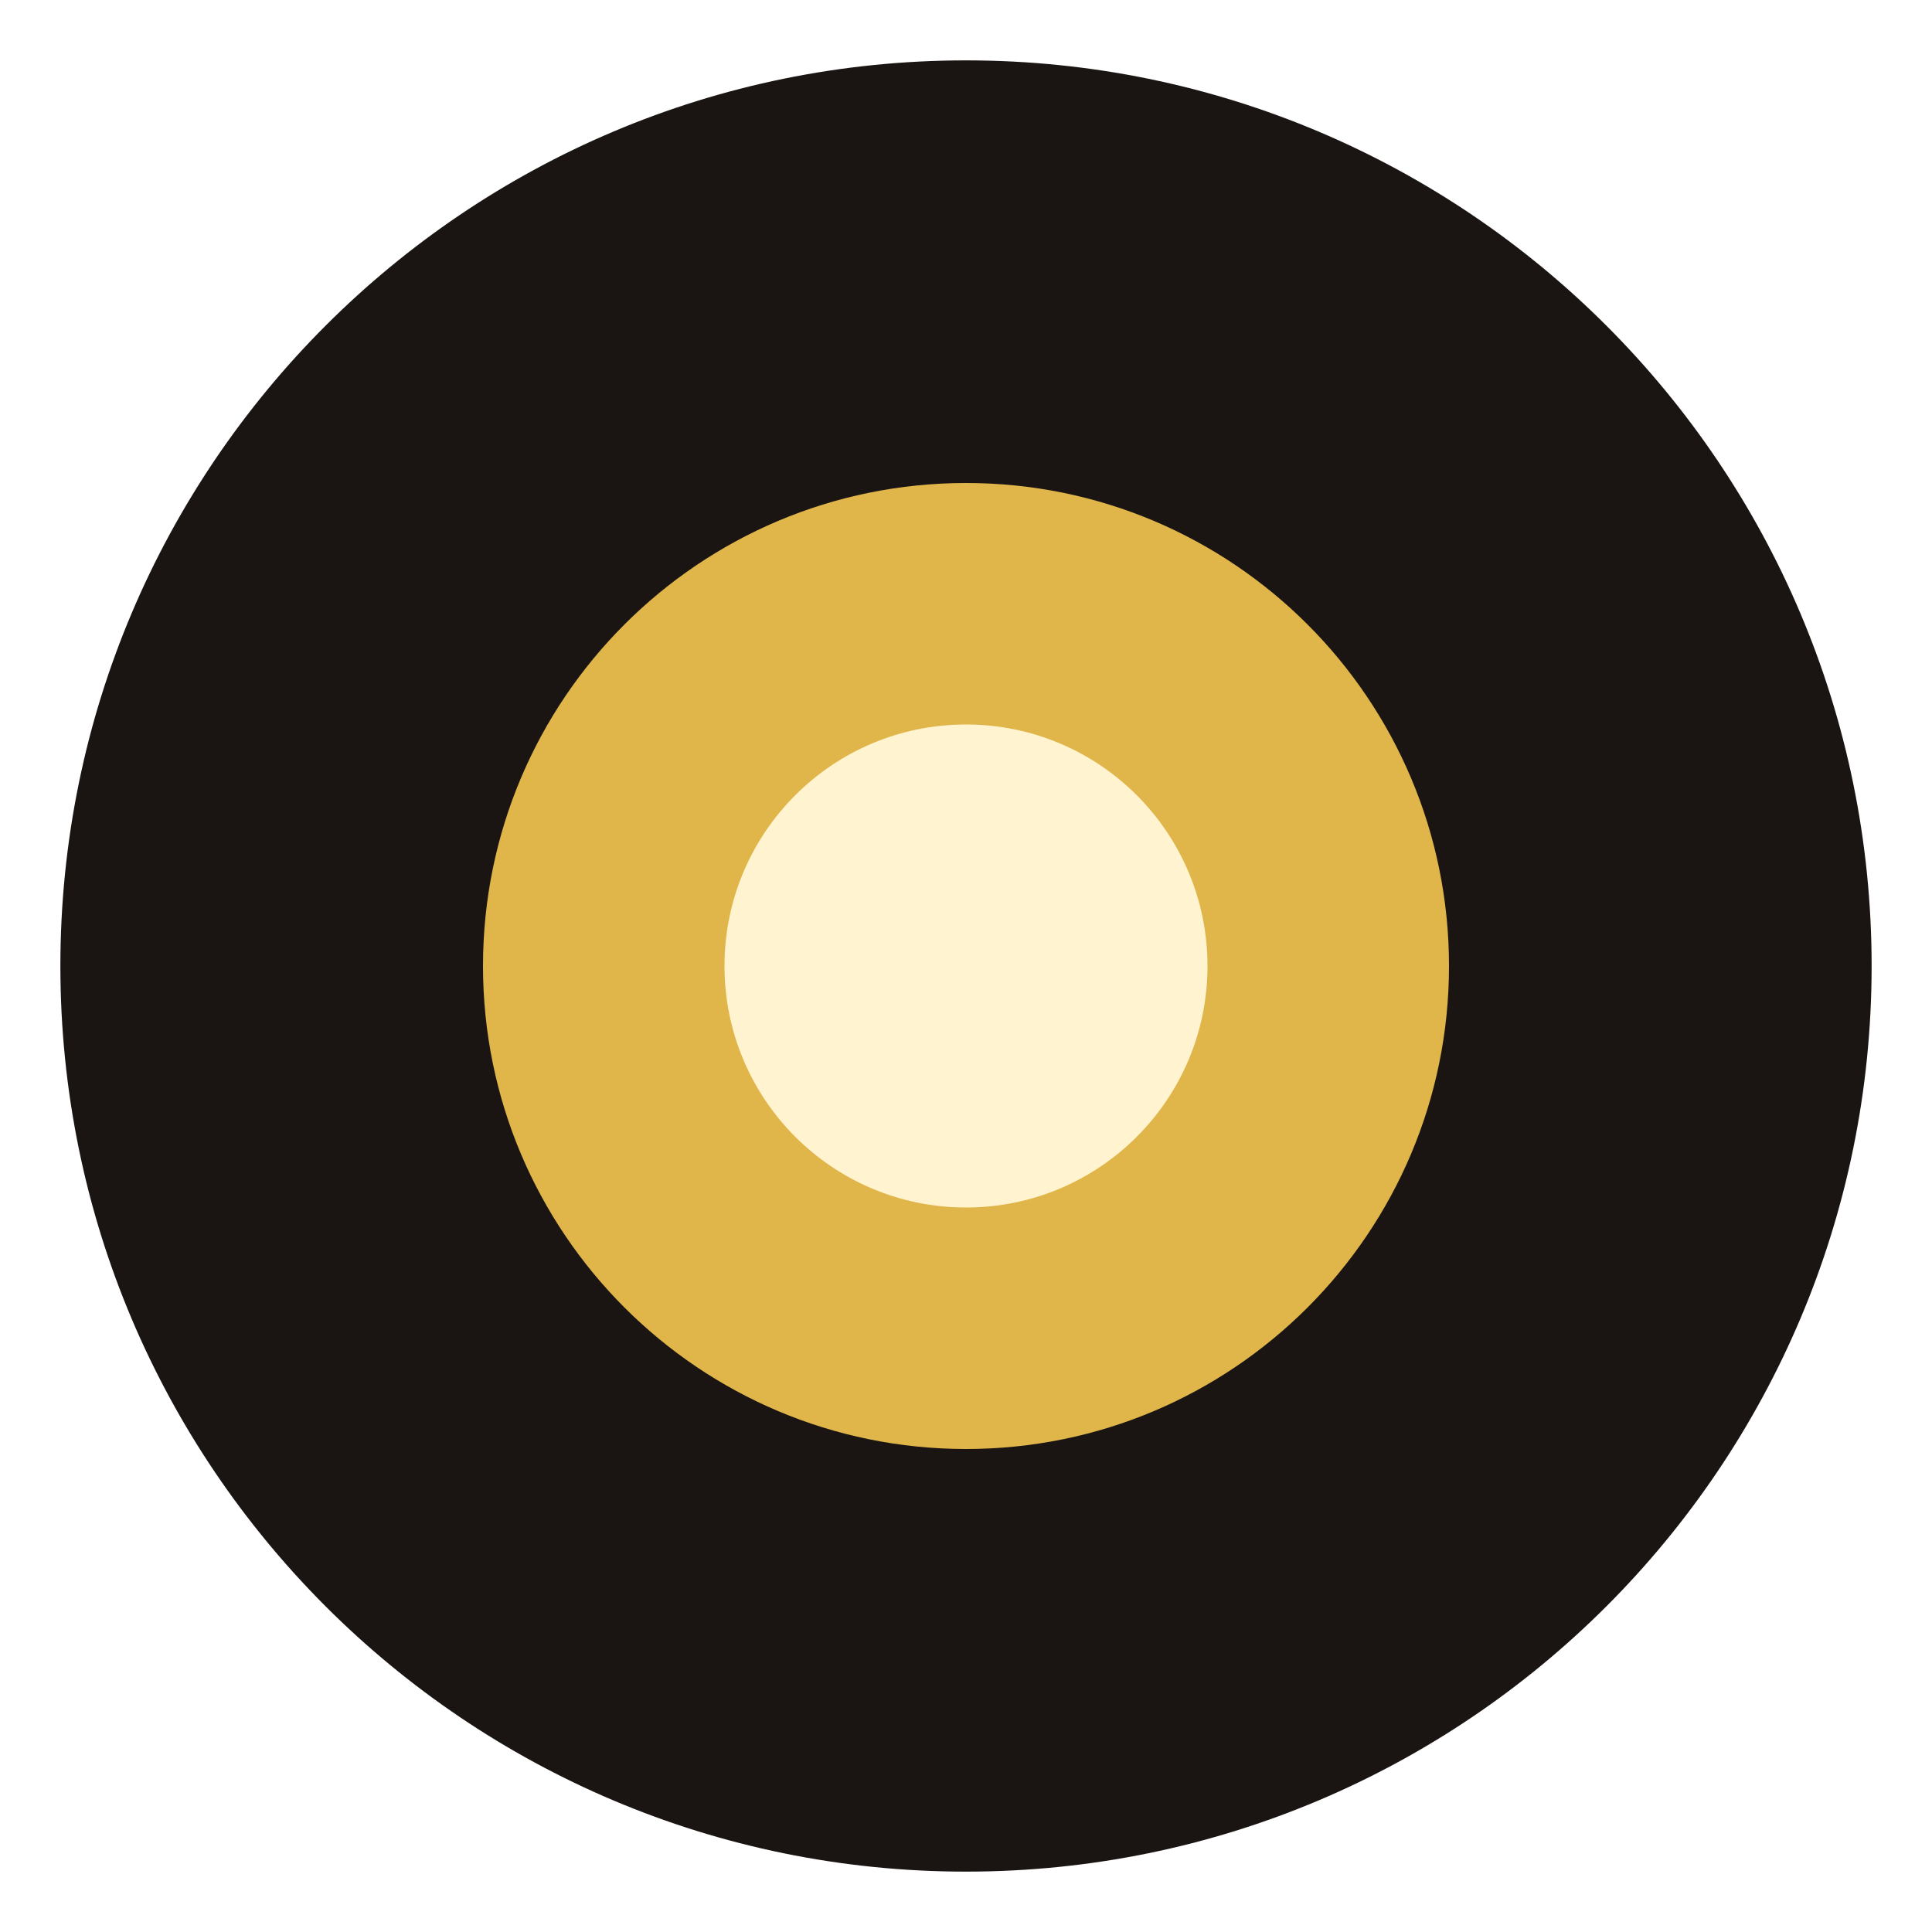
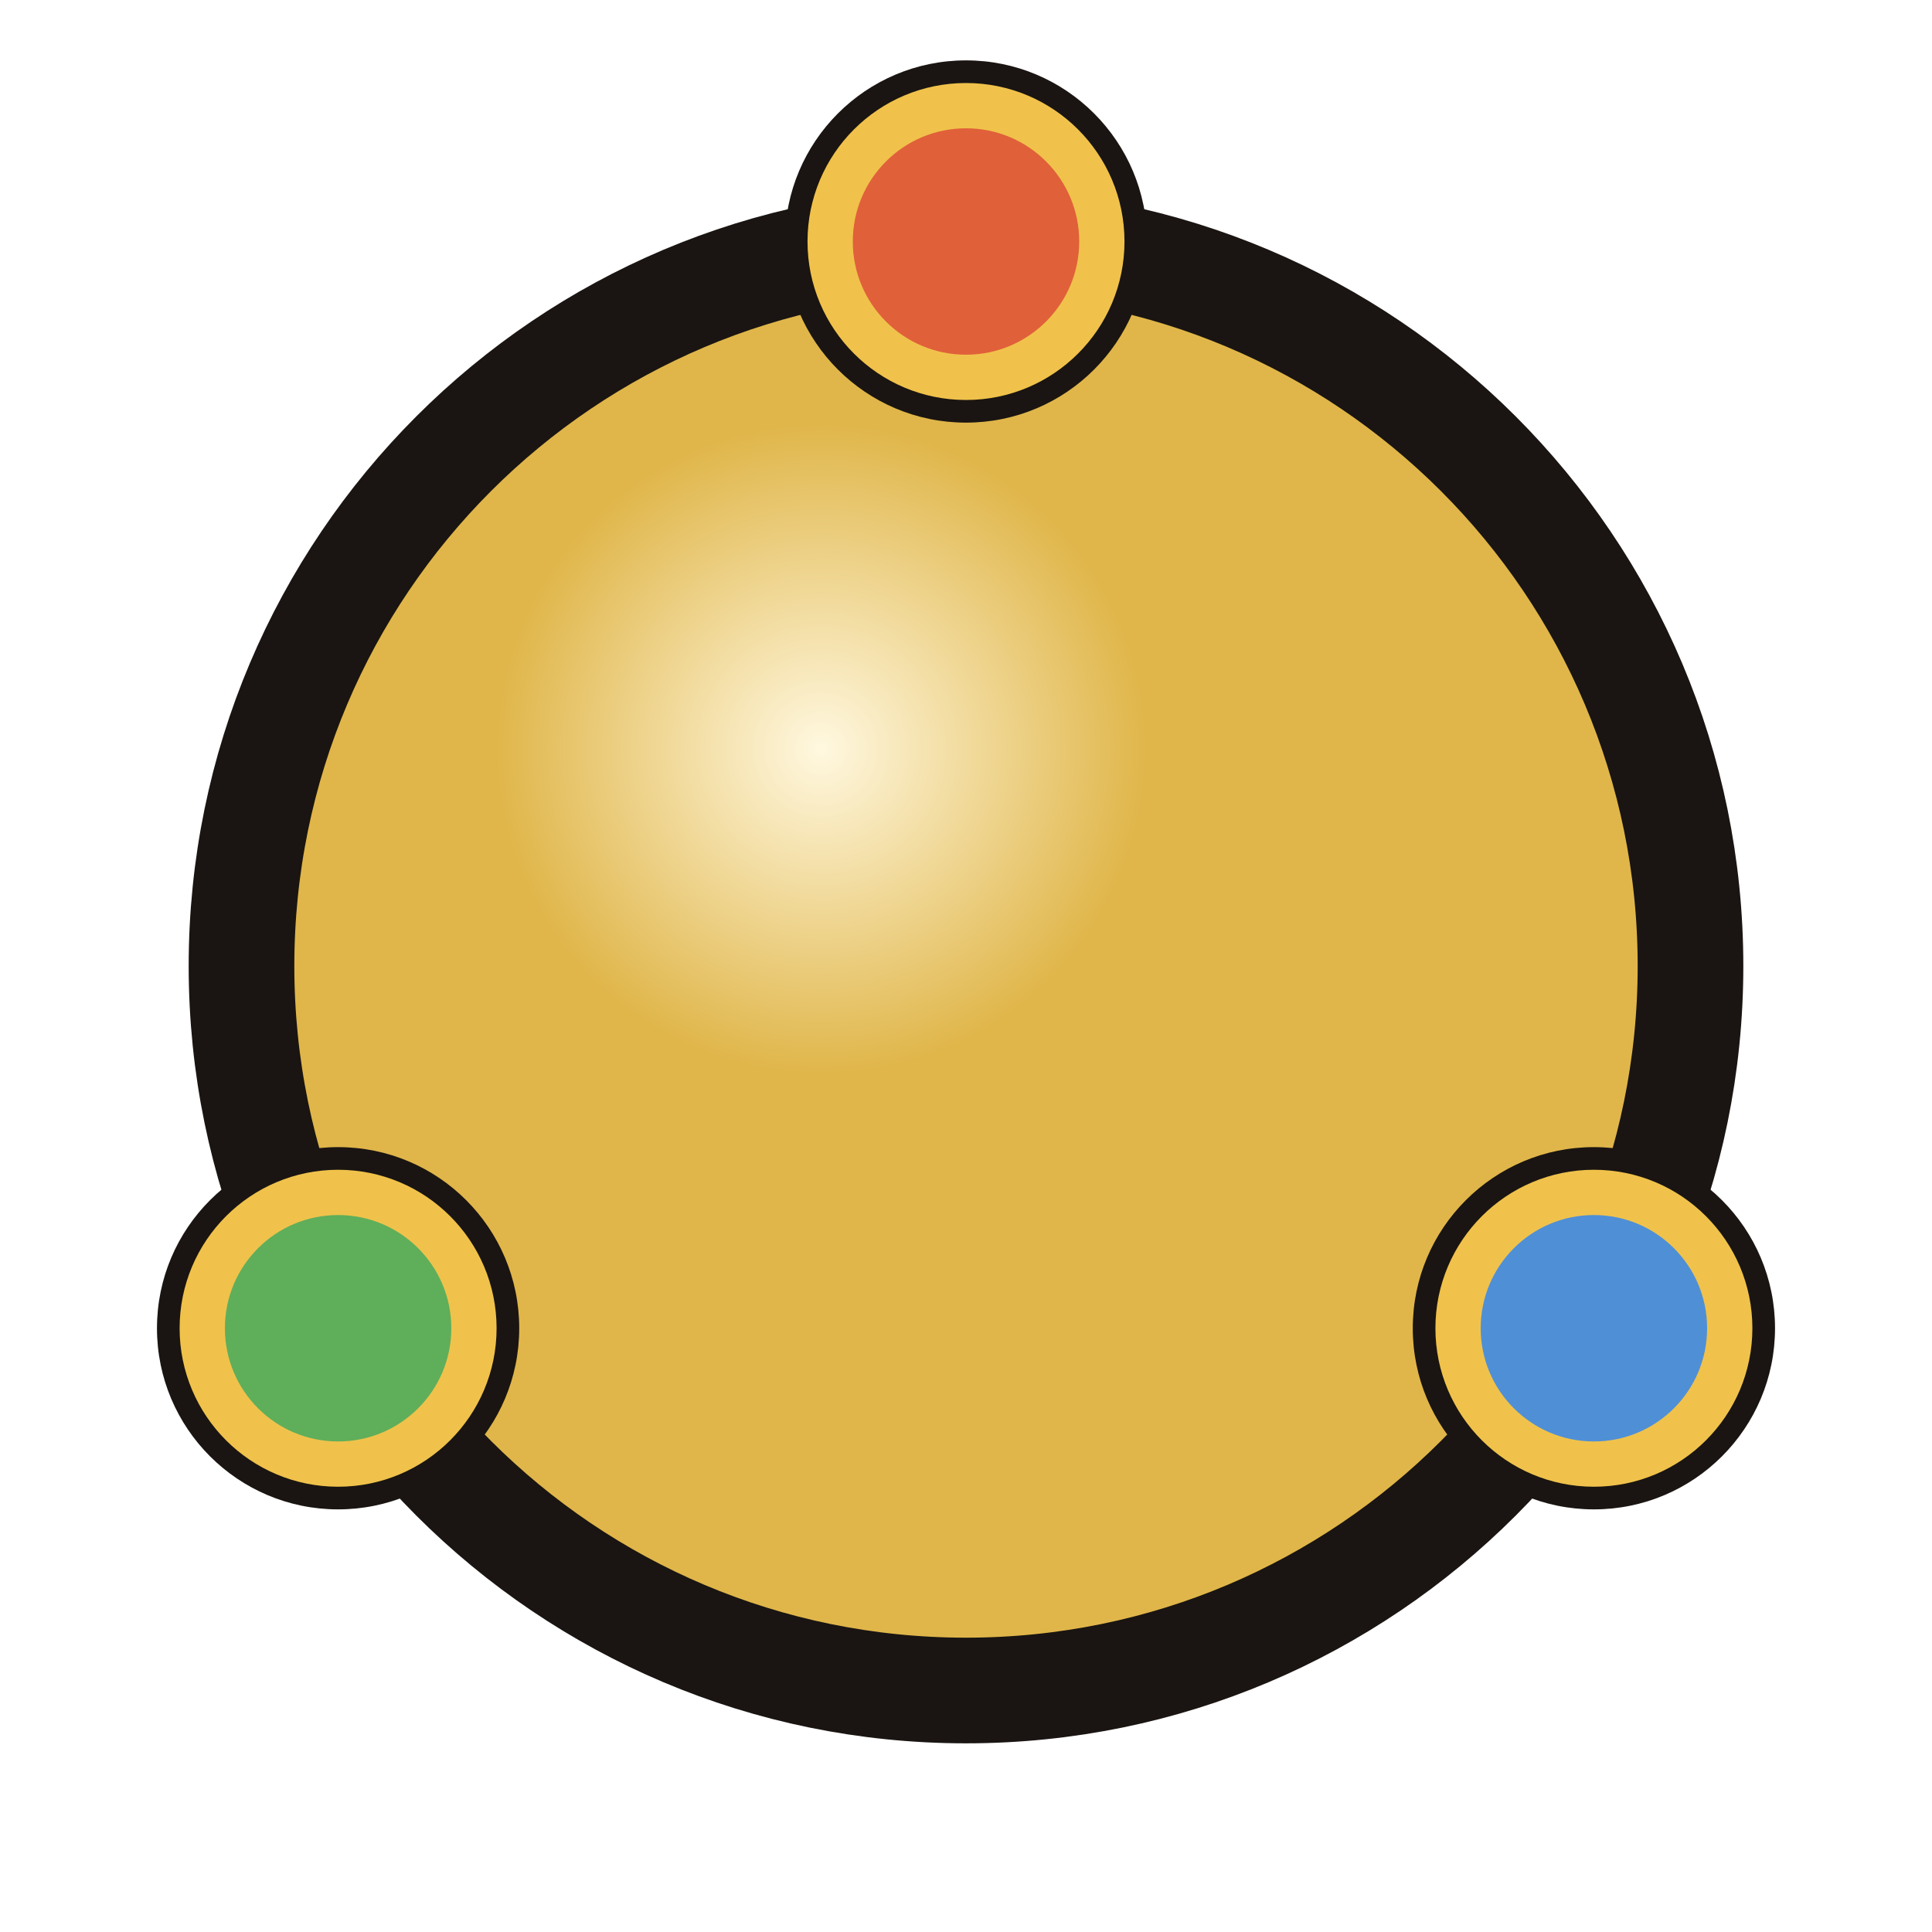
<svg xmlns="http://www.w3.org/2000/svg" viewBox="0 0 64 64">
-   <circle cx="32" cy="32" r="30" fill="#1a1512" />
-   <circle cx="32" cy="32" r="16" fill="#e0b64a" />
-   <circle cx="32" cy="32" r="8" fill="#fff4cf" />
+   <defs>
+     <radialGradient id="g" cx="40%" cy="35%">
+       <stop offset="0" stop-color="#fff8e0" />
+       <stop offset="0.45" stop-color="#e0b64a" />
+       <stop offset="1" stop-color="#e0b64a" />
+     </radialGradient>
+   </defs>
+   <circle cx="32" cy="32" r="24" fill="url(#g)" stroke="#1a1512" stroke-width="3.5" />
+   <circle cx="32.0" cy="8.0" r="6" fill="#1a1512" />
+   <circle cx="32.0" cy="8.0" r="4.5" fill="#e0603a" stroke="#f0c24b" stroke-width="1.5" />
+   <circle cx="52.8" cy="44.0" r="6" fill="#1a1512" />
+   <circle cx="52.8" cy="44.0" r="4.5" fill="#4f8fd6" stroke="#f0c24b" stroke-width="1.5" />
+   <circle cx="11.2" cy="44.0" r="6" fill="#1a1512" />
+   <circle cx="11.2" cy="44.0" r="4.5" fill="#5fae5a" stroke="#f0c24b" stroke-width="1.5" />
</svg>
